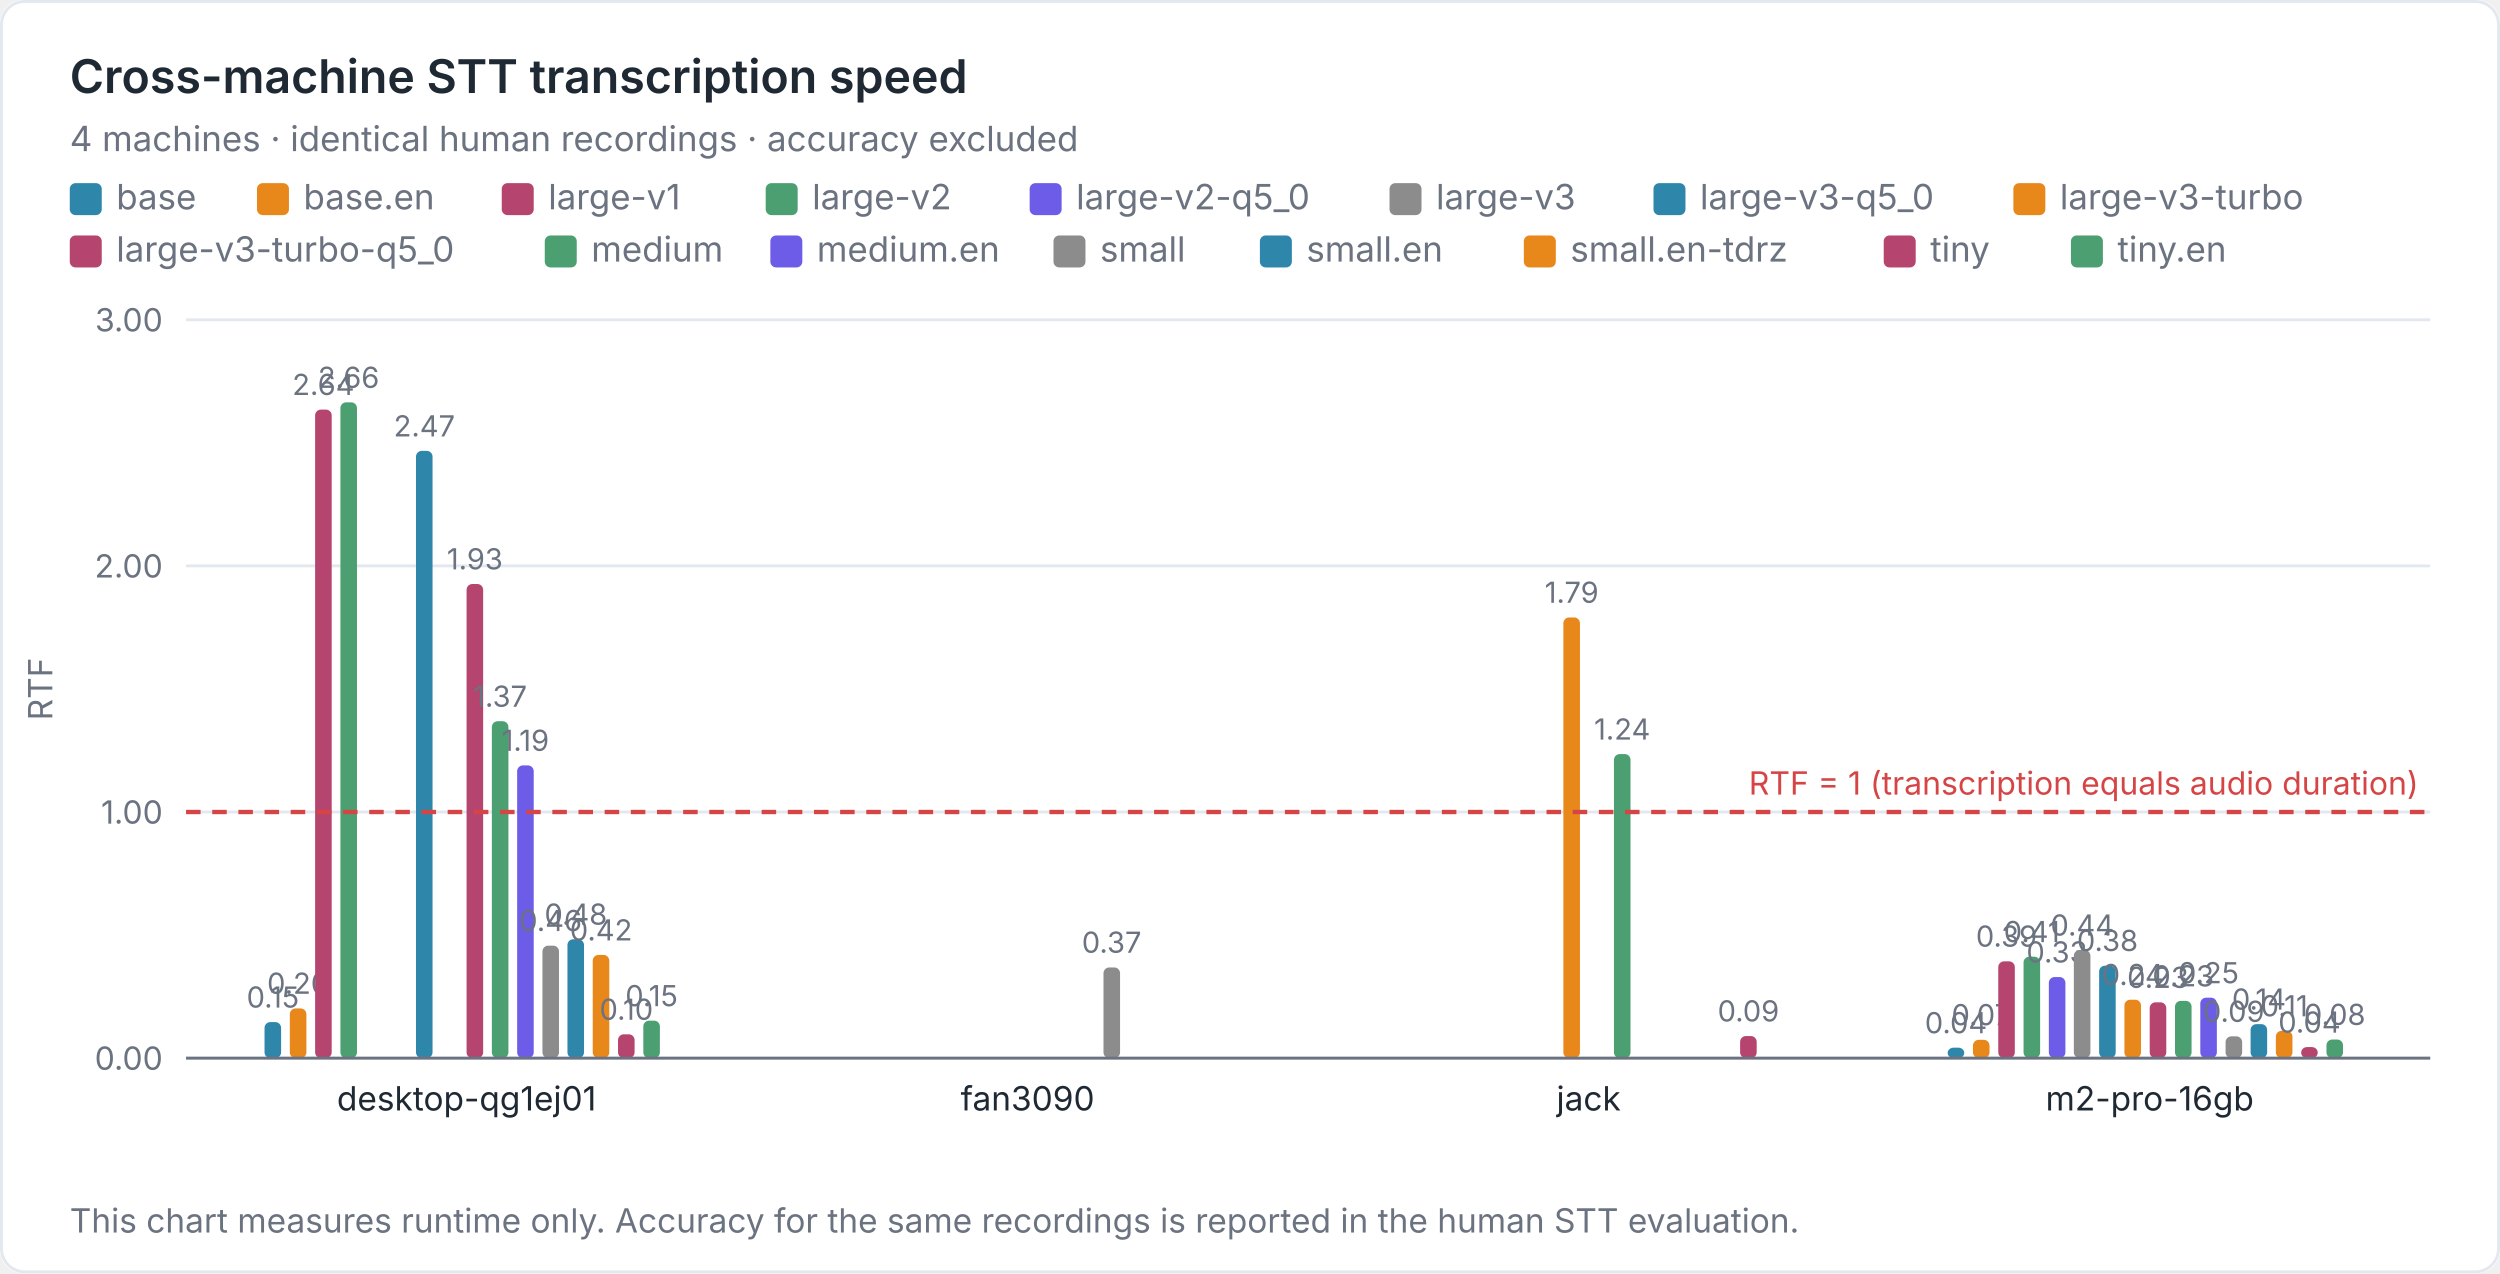
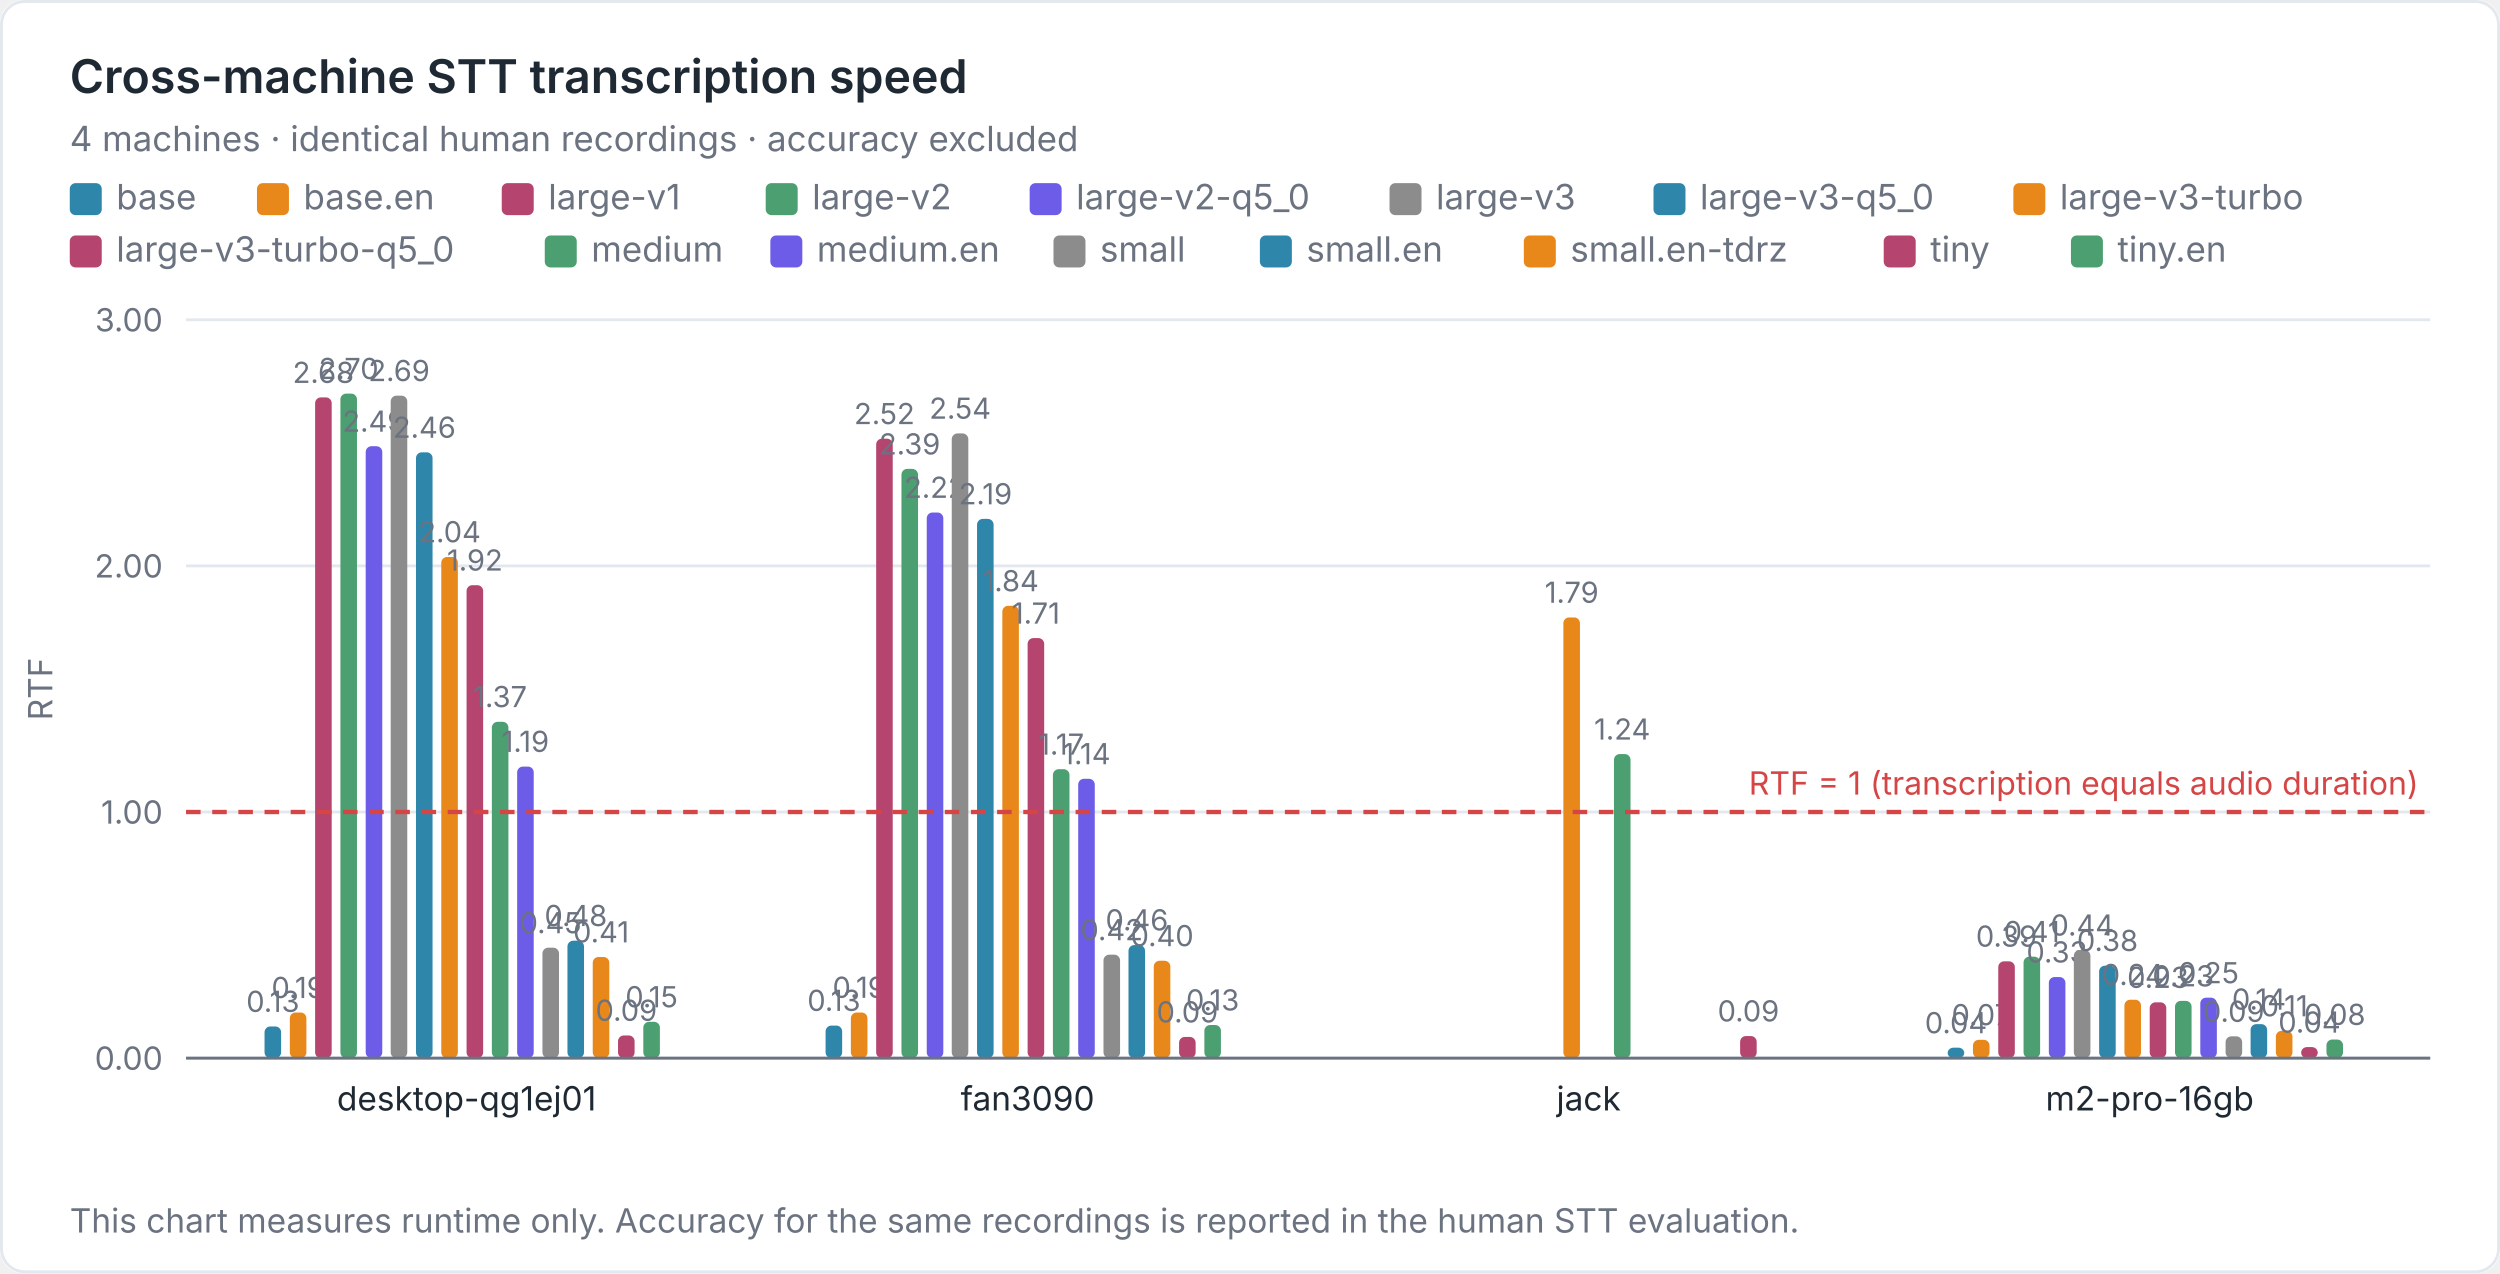
<svg xmlns="http://www.w3.org/2000/svg" width="860" height="438" viewBox="0 0 860 438" role="img">
  <rect width="860" height="438" fill="#FFFFFF" rx="8" />
  <rect x="0.5" y="0.5" width="859" height="437" fill="none" stroke="#E3E8EF" rx="8" />
  <text x="24" y="32" font-family="-apple-system, BlinkMacSystemFont, 'Segoe UI', 'Noto Sans SC', 'Microsoft YaHei', sans-serif" font-size="16" fill="#1F2933" text-anchor="start" font-weight="600">Cross-machine STT transcription speed</text>
  <text x="24" y="52" font-family="-apple-system, BlinkMacSystemFont, 'Segoe UI', 'Noto Sans SC', 'Microsoft YaHei', sans-serif" font-size="12" fill="#6B7280" text-anchor="start" font-weight="400">4 machines · identical human recordings · accuracy excluded</text>
  <rect x="24.0" y="63" width="11" height="11" rx="2" fill="#2E86AB" />
  <text x="40" y="72" font-family="-apple-system, BlinkMacSystemFont, 'Segoe UI', 'Noto Sans SC', 'Microsoft YaHei', sans-serif" font-size="12" fill="#6B7280" text-anchor="start" font-weight="400">base</text>
  <rect x="88.4" y="63" width="11" height="11" rx="2" fill="#E8871A" />
  <text x="104.4" y="72" font-family="-apple-system, BlinkMacSystemFont, 'Segoe UI', 'Noto Sans SC', 'Microsoft YaHei', sans-serif" font-size="12" fill="#6B7280" text-anchor="start" font-weight="400">base.en</text>
  <rect x="172.6" y="63" width="11" height="11" rx="2" fill="#B5446E" />
  <text x="188.6" y="72" font-family="-apple-system, BlinkMacSystemFont, 'Segoe UI', 'Noto Sans SC', 'Microsoft YaHei', sans-serif" font-size="12" fill="#6B7280" text-anchor="start" font-weight="400">large-v1</text>
  <rect x="263.4" y="63" width="11" height="11" rx="2" fill="#4C9F70" />
  <text x="279.4" y="72" font-family="-apple-system, BlinkMacSystemFont, 'Segoe UI', 'Noto Sans SC', 'Microsoft YaHei', sans-serif" font-size="12" fill="#6B7280" text-anchor="start" font-weight="400">large-v2</text>
  <rect x="354.2" y="63" width="11" height="11" rx="2" fill="#6C5CE7" />
  <text x="370.2" y="72" font-family="-apple-system, BlinkMacSystemFont, 'Segoe UI', 'Noto Sans SC', 'Microsoft YaHei', sans-serif" font-size="12" fill="#6B7280" text-anchor="start" font-weight="400">large-v2-q5_0</text>
  <rect x="478.0" y="63" width="11" height="11" rx="2" fill="#8C8C8C" />
  <text x="494" y="72" font-family="-apple-system, BlinkMacSystemFont, 'Segoe UI', 'Noto Sans SC', 'Microsoft YaHei', sans-serif" font-size="12" fill="#6B7280" text-anchor="start" font-weight="400">large-v3</text>
  <rect x="568.8" y="63" width="11" height="11" rx="2" fill="#2E86AB" />
  <text x="584.8" y="72" font-family="-apple-system, BlinkMacSystemFont, 'Segoe UI', 'Noto Sans SC', 'Microsoft YaHei', sans-serif" font-size="12" fill="#6B7280" text-anchor="start" font-weight="400">large-v3-q5_0</text>
  <rect x="692.6" y="63" width="11" height="11" rx="2" fill="#E8871A" />
  <text x="708.6" y="72" font-family="-apple-system, BlinkMacSystemFont, 'Segoe UI', 'Noto Sans SC', 'Microsoft YaHei', sans-serif" font-size="12" fill="#6B7280" text-anchor="start" font-weight="400">large-v3-turbo</text>
  <rect x="24.0" y="81" width="11" height="11" rx="2" fill="#B5446E" />
  <text x="40" y="90" font-family="-apple-system, BlinkMacSystemFont, 'Segoe UI', 'Noto Sans SC', 'Microsoft YaHei', sans-serif" font-size="12" fill="#6B7280" text-anchor="start" font-weight="400">large-v3-turbo-q5_0</text>
  <rect x="187.4" y="81" width="11" height="11" rx="2" fill="#4C9F70" />
  <text x="203.4" y="90" font-family="-apple-system, BlinkMacSystemFont, 'Segoe UI', 'Noto Sans SC', 'Microsoft YaHei', sans-serif" font-size="12" fill="#6B7280" text-anchor="start" font-weight="400">medium</text>
  <rect x="265.0" y="81" width="11" height="11" rx="2" fill="#6C5CE7" />
  <text x="281" y="90" font-family="-apple-system, BlinkMacSystemFont, 'Segoe UI', 'Noto Sans SC', 'Microsoft YaHei', sans-serif" font-size="12" fill="#6B7280" text-anchor="start" font-weight="400">medium.en</text>
  <rect x="362.4" y="81" width="11" height="11" rx="2" fill="#8C8C8C" />
  <text x="378.4" y="90" font-family="-apple-system, BlinkMacSystemFont, 'Segoe UI', 'Noto Sans SC', 'Microsoft YaHei', sans-serif" font-size="12" fill="#6B7280" text-anchor="start" font-weight="400">small</text>
  <rect x="433.4" y="81" width="11" height="11" rx="2" fill="#2E86AB" />
  <text x="449.4" y="90" font-family="-apple-system, BlinkMacSystemFont, 'Segoe UI', 'Noto Sans SC', 'Microsoft YaHei', sans-serif" font-size="12" fill="#6B7280" text-anchor="start" font-weight="400">small.en</text>
  <rect x="524.2" y="81" width="11" height="11" rx="2" fill="#E8871A" />
  <text x="540.2" y="90" font-family="-apple-system, BlinkMacSystemFont, 'Segoe UI', 'Noto Sans SC', 'Microsoft YaHei', sans-serif" font-size="12" fill="#6B7280" text-anchor="start" font-weight="400">small.en-tdrz</text>
  <rect x="648.0" y="81" width="11" height="11" rx="2" fill="#B5446E" />
  <text x="664" y="90" font-family="-apple-system, BlinkMacSystemFont, 'Segoe UI', 'Noto Sans SC', 'Microsoft YaHei', sans-serif" font-size="12" fill="#6B7280" text-anchor="start" font-weight="400">tiny</text>
  <rect x="712.4" y="81" width="11" height="11" rx="2" fill="#4C9F70" />
  <text x="728.4" y="90" font-family="-apple-system, BlinkMacSystemFont, 'Segoe UI', 'Noto Sans SC', 'Microsoft YaHei', sans-serif" font-size="12" fill="#6B7280" text-anchor="start" font-weight="400">tiny.en</text>
  <line x1="64" y1="364" x2="836" y2="364" stroke="#E3E8EF" />
  <text x="56" y="368" font-family="-apple-system, BlinkMacSystemFont, 'Segoe UI', 'Noto Sans SC', 'Microsoft YaHei', sans-serif" font-size="11" fill="#6B7280" text-anchor="end" font-weight="400">0.00</text>
  <line x1="64" y1="279.333" x2="836" y2="279.333" stroke="#E3E8EF" />
  <text x="56" y="283.333" font-family="-apple-system, BlinkMacSystemFont, 'Segoe UI', 'Noto Sans SC', 'Microsoft YaHei', sans-serif" font-size="11" fill="#6B7280" text-anchor="end" font-weight="400">1.00</text>
  <line x1="64" y1="194.667" x2="836" y2="194.667" stroke="#E3E8EF" />
  <text x="56" y="198.667" font-family="-apple-system, BlinkMacSystemFont, 'Segoe UI', 'Noto Sans SC', 'Microsoft YaHei', sans-serif" font-size="11" fill="#6B7280" text-anchor="end" font-weight="400">2.00</text>
  <line x1="64" y1="110" x2="836" y2="110" stroke="#E3E8EF" />
  <text x="56" y="114" font-family="-apple-system, BlinkMacSystemFont, 'Segoe UI', 'Noto Sans SC', 'Microsoft YaHei', sans-serif" font-size="11" fill="#6B7280" text-anchor="end" font-weight="400">3.00</text>
  <text x="18" y="237" font-family="-apple-system, BlinkMacSystemFont, 'Segoe UI', 'Noto Sans SC', 'Microsoft YaHei', sans-serif" font-size="11.5" fill="#6B7280" text-anchor="middle" font-weight="400" transform="rotate(-90 18 237)">RTF</text>
-   <rect x="91.0" y="351.6" width="5.7" height="12.4" fill="#2E86AB" rx="2" />
-   <text x="93.862" y="346.617" font-family="-apple-system, BlinkMacSystemFont, 'Segoe UI', 'Noto Sans SC', 'Microsoft YaHei', sans-serif" font-size="10" fill="#6B7280" text-anchor="middle" font-weight="400">0.15</text>
-   <rect x="99.7" y="346.9" width="5.7" height="17.1" fill="#E8871A" rx="2" />
-   <text x="102.547" y="341.865" font-family="-apple-system, BlinkMacSystemFont, 'Segoe UI', 'Noto Sans SC', 'Microsoft YaHei', sans-serif" font-size="10" fill="#6B7280" text-anchor="middle" font-weight="400">0.20</text>
-   <rect x="108.4" y="140.9" width="5.7" height="223.1" fill="#B5446E" rx="2" />
-   <text x="111.233" y="135.878" font-family="-apple-system, BlinkMacSystemFont, 'Segoe UI', 'Noto Sans SC', 'Microsoft YaHei', sans-serif" font-size="10" fill="#6B7280" text-anchor="middle" font-weight="400">2.64</text>
-   <rect x="117.1" y="138.4" width="5.7" height="225.6" fill="#4C9F70" rx="2" />
-   <text x="119.917" y="133.429" font-family="-apple-system, BlinkMacSystemFont, 'Segoe UI', 'Noto Sans SC', 'Microsoft YaHei', sans-serif" font-size="10" fill="#6B7280" text-anchor="middle" font-weight="400">2.66</text>
-   <rect x="143.1" y="155.1" width="5.7" height="208.9" fill="#2E86AB" rx="2" />
-   <text x="145.972" y="150.132" font-family="-apple-system, BlinkMacSystemFont, 'Segoe UI', 'Noto Sans SC', 'Microsoft YaHei', sans-serif" font-size="10" fill="#6B7280" text-anchor="middle" font-weight="400">2.47</text>
-   <rect x="160.5" y="200.9" width="5.7" height="163.1" fill="#B5446E" rx="2" />
-   <text x="163.343" y="195.872" font-family="-apple-system, BlinkMacSystemFont, 'Segoe UI', 'Noto Sans SC', 'Microsoft YaHei', sans-serif" font-size="10" fill="#6B7280" text-anchor="middle" font-weight="400">1.93</text>
-   <rect x="169.2" y="248.1" width="5.7" height="115.9" fill="#4C9F70" rx="2" />
-   <text x="172.028" y="243.129" font-family="-apple-system, BlinkMacSystemFont, 'Segoe UI', 'Noto Sans SC', 'Microsoft YaHei', sans-serif" font-size="10" fill="#6B7280" text-anchor="middle" font-weight="400">1.37</text>
-   <rect x="177.9" y="263.3" width="5.7" height="100.7" fill="#6C5CE7" rx="2" />
-   <text x="180.713" y="258.301" font-family="-apple-system, BlinkMacSystemFont, 'Segoe UI', 'Noto Sans SC', 'Microsoft YaHei', sans-serif" font-size="10" fill="#6B7280" text-anchor="middle" font-weight="400">1.19</text>
-   <rect x="186.6" y="325.3" width="5.7" height="38.7" fill="#8C8C8C" rx="2" />
-   <text x="189.398" y="320.295" font-family="-apple-system, BlinkMacSystemFont, 'Segoe UI', 'Noto Sans SC', 'Microsoft YaHei', sans-serif" font-size="10" fill="#6B7280" text-anchor="middle" font-weight="400">0.46</text>
-   <rect x="195.2" y="323.1" width="5.7" height="40.9" fill="#2E86AB" rx="2" />
-   <text x="198.083" y="318.095" font-family="-apple-system, BlinkMacSystemFont, 'Segoe UI', 'Noto Sans SC', 'Microsoft YaHei', sans-serif" font-size="10" fill="#6B7280" text-anchor="middle" font-weight="400">0.48</text>
-   <rect x="203.9" y="328.5" width="5.7" height="35.5" fill="#E8871A" rx="2" />
-   <text x="206.768" y="323.527" font-family="-apple-system, BlinkMacSystemFont, 'Segoe UI', 'Noto Sans SC', 'Microsoft YaHei', sans-serif" font-size="10" fill="#6B7280" text-anchor="middle" font-weight="400">0.42</text>
-   <rect x="212.6" y="355.8" width="5.7" height="8.2" fill="#B5446E" rx="2" />
-   <text x="215.453" y="350.812" font-family="-apple-system, BlinkMacSystemFont, 'Segoe UI', 'Noto Sans SC', 'Microsoft YaHei', sans-serif" font-size="10" fill="#6B7280" text-anchor="middle" font-weight="400">0.10</text>
-   <rect x="221.3" y="351.1" width="5.7" height="12.9" fill="#4C9F70" rx="2" />
-   <text x="224.138" y="346.142" font-family="-apple-system, BlinkMacSystemFont, 'Segoe UI', 'Noto Sans SC', 'Microsoft YaHei', sans-serif" font-size="10" fill="#6B7280" text-anchor="middle" font-weight="400">0.15</text>
+   <rect x="91.0" y="353.1" width="5.7" height="10.9" fill="#2E86AB" rx="2" />
+   <text x="93.862" y="348.097" font-family="-apple-system, BlinkMacSystemFont, 'Segoe UI', 'Noto Sans SC', 'Microsoft YaHei', sans-serif" font-size="10" fill="#6B7280" text-anchor="middle" font-weight="400">0.13</text>
+   <rect x="99.7" y="348.3" width="5.7" height="15.7" fill="#E8871A" rx="2" />
+   <text x="102.547" y="343.324" font-family="-apple-system, BlinkMacSystemFont, 'Segoe UI', 'Noto Sans SC', 'Microsoft YaHei', sans-serif" font-size="10" fill="#6B7280" text-anchor="middle" font-weight="400">0.19</text>
+   <rect x="108.4" y="136.7" width="5.7" height="227.3" fill="#B5446E" rx="2" />
+   <text x="111.233" y="131.731" font-family="-apple-system, BlinkMacSystemFont, 'Segoe UI', 'Noto Sans SC', 'Microsoft YaHei', sans-serif" font-size="10" fill="#6B7280" text-anchor="middle" font-weight="400">2.68</text>
+   <rect x="117.1" y="135.4" width="5.7" height="228.6" fill="#4C9F70" rx="2" />
+   <text x="119.917" y="130.39" font-family="-apple-system, BlinkMacSystemFont, 'Segoe UI', 'Noto Sans SC', 'Microsoft YaHei', sans-serif" font-size="10" fill="#6B7280" text-anchor="middle" font-weight="400">2.70</text>
+   <rect x="125.8" y="153.5" width="5.7" height="210.5" fill="#6C5CE7" rx="2" />
+   <text x="128.602" y="148.512" font-family="-apple-system, BlinkMacSystemFont, 'Segoe UI', 'Noto Sans SC', 'Microsoft YaHei', sans-serif" font-size="10" fill="#6B7280" text-anchor="middle" font-weight="400">2.49</text>
+   <rect x="134.4" y="136.1" width="5.7" height="227.9" fill="#8C8C8C" rx="2" />
+   <text x="137.287" y="131.101" font-family="-apple-system, BlinkMacSystemFont, 'Segoe UI', 'Noto Sans SC', 'Microsoft YaHei', sans-serif" font-size="10" fill="#6B7280" text-anchor="middle" font-weight="400">2.69</text>
+   <rect x="143.1" y="155.6" width="5.7" height="208.4" fill="#2E86AB" rx="2" />
+   <text x="145.972" y="150.593" font-family="-apple-system, BlinkMacSystemFont, 'Segoe UI', 'Noto Sans SC', 'Microsoft YaHei', sans-serif" font-size="10" fill="#6B7280" text-anchor="middle" font-weight="400">2.46</text>
+   <rect x="151.8" y="191.6" width="5.7" height="172.4" fill="#E8871A" rx="2" />
+   <text x="154.657" y="186.551" font-family="-apple-system, BlinkMacSystemFont, 'Segoe UI', 'Noto Sans SC', 'Microsoft YaHei', sans-serif" font-size="10" fill="#6B7280" text-anchor="middle" font-weight="400">2.04</text>
+   <rect x="160.5" y="201.3" width="5.7" height="162.7" fill="#B5446E" rx="2" />
+   <text x="163.343" y="196.293" font-family="-apple-system, BlinkMacSystemFont, 'Segoe UI', 'Noto Sans SC', 'Microsoft YaHei', sans-serif" font-size="10" fill="#6B7280" text-anchor="middle" font-weight="400">1.92</text>
+   <rect x="169.2" y="248.3" width="5.7" height="115.7" fill="#4C9F70" rx="2" />
+   <text x="172.028" y="243.252" font-family="-apple-system, BlinkMacSystemFont, 'Segoe UI', 'Noto Sans SC', 'Microsoft YaHei', sans-serif" font-size="10" fill="#6B7280" text-anchor="middle" font-weight="400">1.37</text>
+   <rect x="177.9" y="263.7" width="5.7" height="100.3" fill="#6C5CE7" rx="2" />
+   <text x="180.713" y="258.661" font-family="-apple-system, BlinkMacSystemFont, 'Segoe UI', 'Noto Sans SC', 'Microsoft YaHei', sans-serif" font-size="10" fill="#6B7280" text-anchor="middle" font-weight="400">1.19</text>
+   <rect x="186.6" y="326.0" width="5.7" height="38.0" fill="#8C8C8C" rx="2" />
+   <text x="189.398" y="321.04" font-family="-apple-system, BlinkMacSystemFont, 'Segoe UI', 'Noto Sans SC', 'Microsoft YaHei', sans-serif" font-size="10" fill="#6B7280" text-anchor="middle" font-weight="400">0.45</text>
+   <rect x="195.2" y="323.6" width="5.7" height="40.4" fill="#2E86AB" rx="2" />
+   <text x="198.083" y="318.572" font-family="-apple-system, BlinkMacSystemFont, 'Segoe UI', 'Noto Sans SC', 'Microsoft YaHei', sans-serif" font-size="10" fill="#6B7280" text-anchor="middle" font-weight="400">0.48</text>
+   <rect x="203.9" y="329.2" width="5.7" height="34.8" fill="#E8871A" rx="2" />
+   <text x="206.768" y="324.189" font-family="-apple-system, BlinkMacSystemFont, 'Segoe UI', 'Noto Sans SC', 'Microsoft YaHei', sans-serif" font-size="10" fill="#6B7280" text-anchor="middle" font-weight="400">0.41</text>
+   <rect x="212.6" y="356.2" width="5.7" height="7.8" fill="#B5446E" rx="2" />
+   <text x="215.453" y="351.164" font-family="-apple-system, BlinkMacSystemFont, 'Segoe UI', 'Noto Sans SC', 'Microsoft YaHei', sans-serif" font-size="10" fill="#6B7280" text-anchor="middle" font-weight="400">0.09</text>
+   <rect x="221.3" y="351.5" width="5.7" height="12.5" fill="#4C9F70" rx="2" />
+   <text x="224.138" y="346.511" font-family="-apple-system, BlinkMacSystemFont, 'Segoe UI', 'Noto Sans SC', 'Microsoft YaHei', sans-serif" font-size="10" fill="#6B7280" text-anchor="middle" font-weight="400">0.15</text>
  <text x="160.5" y="382" font-family="-apple-system, BlinkMacSystemFont, 'Segoe UI', 'Noto Sans SC', 'Microsoft YaHei', sans-serif" font-size="11.5" fill="#1F2933" text-anchor="middle" font-weight="400">desktop-qg1ej01</text>
-   <rect x="379.6" y="332.8" width="5.7" height="31.2" fill="#8C8C8C" rx="2" />
-   <text x="382.397" y="327.751" font-family="-apple-system, BlinkMacSystemFont, 'Segoe UI', 'Noto Sans SC', 'Microsoft YaHei', sans-serif" font-size="10" fill="#6B7280" text-anchor="middle" font-weight="400">0.37</text>
+   <rect x="284.0" y="352.8" width="5.7" height="11.2" fill="#2E86AB" rx="2" />
+   <text x="286.862" y="347.753" font-family="-apple-system, BlinkMacSystemFont, 'Segoe UI', 'Noto Sans SC', 'Microsoft YaHei', sans-serif" font-size="10" fill="#6B7280" text-anchor="middle" font-weight="400">0.13</text>
+   <rect x="292.7" y="348.3" width="5.7" height="15.7" fill="#E8871A" rx="2" />
+   <text x="295.547" y="343.259" font-family="-apple-system, BlinkMacSystemFont, 'Segoe UI', 'Noto Sans SC', 'Microsoft YaHei', sans-serif" font-size="10" fill="#6B7280" text-anchor="middle" font-weight="400">0.19</text>
+   <rect x="301.4" y="150.9" width="5.7" height="213.1" fill="#B5446E" rx="2" />
+   <text x="304.232" y="145.908" font-family="-apple-system, BlinkMacSystemFont, 'Segoe UI', 'Noto Sans SC', 'Microsoft YaHei', sans-serif" font-size="10" fill="#6B7280" text-anchor="middle" font-weight="400">2.52</text>
+   <rect x="310.1" y="161.3" width="5.7" height="202.7" fill="#4C9F70" rx="2" />
+   <text x="312.917" y="156.343" font-family="-apple-system, BlinkMacSystemFont, 'Segoe UI', 'Noto Sans SC', 'Microsoft YaHei', sans-serif" font-size="10" fill="#6B7280" text-anchor="middle" font-weight="400">2.39</text>
+   <rect x="318.8" y="176.3" width="5.7" height="187.7" fill="#6C5CE7" rx="2" />
+   <text x="321.602" y="171.256" font-family="-apple-system, BlinkMacSystemFont, 'Segoe UI', 'Noto Sans SC', 'Microsoft YaHei', sans-serif" font-size="10" fill="#6B7280" text-anchor="middle" font-weight="400">2.22</text>
+   <rect x="327.4" y="149.1" width="5.7" height="214.9" fill="#8C8C8C" rx="2" />
+   <text x="330.287" y="144.054" font-family="-apple-system, BlinkMacSystemFont, 'Segoe UI', 'Noto Sans SC', 'Microsoft YaHei', sans-serif" font-size="10" fill="#6B7280" text-anchor="middle" font-weight="400">2.54</text>
+   <rect x="336.1" y="178.5" width="5.7" height="185.5" fill="#2E86AB" rx="2" />
+   <text x="338.972" y="173.492" font-family="-apple-system, BlinkMacSystemFont, 'Segoe UI', 'Noto Sans SC', 'Microsoft YaHei', sans-serif" font-size="10" fill="#6B7280" text-anchor="middle" font-weight="400">2.19</text>
+   <rect x="344.8" y="208.4" width="5.7" height="155.6" fill="#E8871A" rx="2" />
+   <text x="347.657" y="203.407" font-family="-apple-system, BlinkMacSystemFont, 'Segoe UI', 'Noto Sans SC', 'Microsoft YaHei', sans-serif" font-size="10" fill="#6B7280" text-anchor="middle" font-weight="400">1.84</text>
+   <rect x="353.5" y="219.5" width="5.7" height="144.5" fill="#B5446E" rx="2" />
+   <text x="356.342" y="214.531" font-family="-apple-system, BlinkMacSystemFont, 'Segoe UI', 'Noto Sans SC', 'Microsoft YaHei', sans-serif" font-size="10" fill="#6B7280" text-anchor="middle" font-weight="400">1.71</text>
+   <rect x="362.2" y="264.6" width="5.7" height="99.4" fill="#4C9F70" rx="2" />
+   <text x="365.027" y="259.612" font-family="-apple-system, BlinkMacSystemFont, 'Segoe UI', 'Noto Sans SC', 'Microsoft YaHei', sans-serif" font-size="10" fill="#6B7280" text-anchor="middle" font-weight="400">1.17</text>
+   <rect x="370.9" y="267.9" width="5.7" height="96.1" fill="#6C5CE7" rx="2" />
+   <text x="373.712" y="262.901" font-family="-apple-system, BlinkMacSystemFont, 'Segoe UI', 'Noto Sans SC', 'Microsoft YaHei', sans-serif" font-size="10" fill="#6B7280" text-anchor="middle" font-weight="400">1.14</text>
+   <rect x="379.6" y="328.4" width="5.7" height="35.6" fill="#8C8C8C" rx="2" />
+   <text x="382.397" y="323.448" font-family="-apple-system, BlinkMacSystemFont, 'Segoe UI', 'Noto Sans SC', 'Microsoft YaHei', sans-serif" font-size="10" fill="#6B7280" text-anchor="middle" font-weight="400">0.42</text>
+   <rect x="388.2" y="325.1" width="5.7" height="38.9" fill="#2E86AB" rx="2" />
+   <text x="391.082" y="320.061" font-family="-apple-system, BlinkMacSystemFont, 'Segoe UI', 'Noto Sans SC', 'Microsoft YaHei', sans-serif" font-size="10" fill="#6B7280" text-anchor="middle" font-weight="400">0.46</text>
+   <rect x="396.9" y="330.5" width="5.7" height="33.5" fill="#E8871A" rx="2" />
+   <text x="399.767" y="325.495" font-family="-apple-system, BlinkMacSystemFont, 'Segoe UI', 'Noto Sans SC', 'Microsoft YaHei', sans-serif" font-size="10" fill="#6B7280" text-anchor="middle" font-weight="400">0.40</text>
+   <rect x="405.6" y="356.7" width="5.7" height="7.3" fill="#B5446E" rx="2" />
+   <text x="408.452" y="351.721" font-family="-apple-system, BlinkMacSystemFont, 'Segoe UI', 'Noto Sans SC', 'Microsoft YaHei', sans-serif" font-size="10" fill="#6B7280" text-anchor="middle" font-weight="400">0.09</text>
+   <rect x="414.3" y="352.6" width="5.7" height="11.4" fill="#4C9F70" rx="2" />
+   <text x="417.137" y="347.605" font-family="-apple-system, BlinkMacSystemFont, 'Segoe UI', 'Noto Sans SC', 'Microsoft YaHei', sans-serif" font-size="10" fill="#6B7280" text-anchor="middle" font-weight="400">0.13</text>
  <text x="353.5" y="382" font-family="-apple-system, BlinkMacSystemFont, 'Segoe UI', 'Noto Sans SC', 'Microsoft YaHei', sans-serif" font-size="11.5" fill="#1F2933" text-anchor="middle" font-weight="400">fan3090</text>
  <rect x="537.8" y="212.4" width="5.7" height="151.6" fill="#E8871A" rx="2" />
  <text x="540.657" y="207.373" font-family="-apple-system, BlinkMacSystemFont, 'Segoe UI', 'Noto Sans SC', 'Microsoft YaHei', sans-serif" font-size="10" fill="#6B7280" text-anchor="middle" font-weight="400">1.79</text>
  <rect x="555.2" y="259.4" width="5.7" height="104.6" fill="#4C9F70" rx="2" />
  <text x="558.027" y="254.431" font-family="-apple-system, BlinkMacSystemFont, 'Segoe UI', 'Noto Sans SC', 'Microsoft YaHei', sans-serif" font-size="10" fill="#6B7280" text-anchor="middle" font-weight="400">1.24</text>
  <rect x="598.6" y="356.4" width="5.7" height="7.6" fill="#B5446E" rx="2" />
  <text x="601.452" y="351.378" font-family="-apple-system, BlinkMacSystemFont, 'Segoe UI', 'Noto Sans SC', 'Microsoft YaHei', sans-serif" font-size="10" fill="#6B7280" text-anchor="middle" font-weight="400">0.09</text>
  <text x="546.5" y="382" font-family="-apple-system, BlinkMacSystemFont, 'Segoe UI', 'Noto Sans SC', 'Microsoft YaHei', sans-serif" font-size="11.5" fill="#1F2933" text-anchor="middle" font-weight="400">jack</text>
  <rect x="670.0" y="360.4" width="5.7" height="3.6" fill="#2E86AB" rx="2" />
  <text x="672.862" y="355.447" font-family="-apple-system, BlinkMacSystemFont, 'Segoe UI', 'Noto Sans SC', 'Microsoft YaHei', sans-serif" font-size="10" fill="#6B7280" text-anchor="middle" font-weight="400">0.04</text>
  <rect x="678.7" y="357.7" width="5.7" height="6.3" fill="#E8871A" rx="2" />
  <text x="681.547" y="352.679" font-family="-apple-system, BlinkMacSystemFont, 'Segoe UI', 'Noto Sans SC', 'Microsoft YaHei', sans-serif" font-size="10" fill="#6B7280" text-anchor="middle" font-weight="400">0.07</text>
  <rect x="687.4" y="330.7" width="5.7" height="33.3" fill="#B5446E" rx="2" />
  <text x="690.232" y="325.66" font-family="-apple-system, BlinkMacSystemFont, 'Segoe UI', 'Noto Sans SC', 'Microsoft YaHei', sans-serif" font-size="10" fill="#6B7280" text-anchor="middle" font-weight="400">0.39</text>
  <rect x="696.1" y="329.1" width="5.7" height="34.9" fill="#4C9F70" rx="2" />
  <text x="698.917" y="324.091" font-family="-apple-system, BlinkMacSystemFont, 'Segoe UI', 'Noto Sans SC', 'Microsoft YaHei', sans-serif" font-size="10" fill="#6B7280" text-anchor="middle" font-weight="400">0.41</text>
  <rect x="704.8" y="336.1" width="5.7" height="27.9" fill="#6C5CE7" rx="2" />
  <text x="707.602" y="331.103" font-family="-apple-system, BlinkMacSystemFont, 'Segoe UI', 'Noto Sans SC', 'Microsoft YaHei', sans-serif" font-size="10" fill="#6B7280" text-anchor="middle" font-weight="400">0.33</text>
  <rect x="713.4" y="326.8" width="5.7" height="37.2" fill="#8C8C8C" rx="2" />
  <text x="716.287" y="321.848" font-family="-apple-system, BlinkMacSystemFont, 'Segoe UI', 'Noto Sans SC', 'Microsoft YaHei', sans-serif" font-size="10" fill="#6B7280" text-anchor="middle" font-weight="400">0.44</text>
  <rect x="722.1" y="332.2" width="5.7" height="31.8" fill="#2E86AB" rx="2" />
  <text x="724.972" y="327.158" font-family="-apple-system, BlinkMacSystemFont, 'Segoe UI', 'Noto Sans SC', 'Microsoft YaHei', sans-serif" font-size="10" fill="#6B7280" text-anchor="middle" font-weight="400">0.38</text>
  <rect x="730.8" y="343.9" width="5.7" height="20.1" fill="#E8871A" rx="2" />
  <text x="733.657" y="338.877" font-family="-apple-system, BlinkMacSystemFont, 'Segoe UI', 'Noto Sans SC', 'Microsoft YaHei', sans-serif" font-size="10" fill="#6B7280" text-anchor="middle" font-weight="400">0.24</text>
  <rect x="739.5" y="344.8" width="5.7" height="19.2" fill="#B5446E" rx="2" />
  <text x="742.342" y="339.839" font-family="-apple-system, BlinkMacSystemFont, 'Segoe UI', 'Noto Sans SC', 'Microsoft YaHei', sans-serif" font-size="10" fill="#6B7280" text-anchor="middle" font-weight="400">0.23</text>
  <rect x="748.2" y="344.3" width="5.7" height="19.7" fill="#4C9F70" rx="2" />
  <text x="751.027" y="339.333" font-family="-apple-system, BlinkMacSystemFont, 'Segoe UI', 'Noto Sans SC', 'Microsoft YaHei', sans-serif" font-size="10" fill="#6B7280" text-anchor="middle" font-weight="400">0.23</text>
  <rect x="756.9" y="343.2" width="5.7" height="20.8" fill="#6C5CE7" rx="2" />
  <text x="759.712" y="338.246" font-family="-apple-system, BlinkMacSystemFont, 'Segoe UI', 'Noto Sans SC', 'Microsoft YaHei', sans-serif" font-size="10" fill="#6B7280" text-anchor="middle" font-weight="400">0.25</text>
  <rect x="765.6" y="356.5" width="5.7" height="7.5" fill="#8C8C8C" rx="2" />
  <text x="768.397" y="351.522" font-family="-apple-system, BlinkMacSystemFont, 'Segoe UI', 'Noto Sans SC', 'Microsoft YaHei', sans-serif" font-size="10" fill="#6B7280" text-anchor="middle" font-weight="400">0.09</text>
  <rect x="774.2" y="352.3" width="5.7" height="11.7" fill="#2E86AB" rx="2" />
  <text x="777.082" y="347.321" font-family="-apple-system, BlinkMacSystemFont, 'Segoe UI', 'Noto Sans SC', 'Microsoft YaHei', sans-serif" font-size="10" fill="#6B7280" text-anchor="middle" font-weight="400">0.14</text>
  <rect x="782.9" y="354.6" width="5.7" height="9.4" fill="#E8871A" rx="2" />
  <text x="785.767" y="349.624" font-family="-apple-system, BlinkMacSystemFont, 'Segoe UI', 'Noto Sans SC', 'Microsoft YaHei', sans-serif" font-size="10" fill="#6B7280" text-anchor="middle" font-weight="400">0.11</text>
  <rect x="791.6" y="360.2" width="5.7" height="3.8" fill="#B5446E" rx="2" />
  <text x="794.452" y="355.236" font-family="-apple-system, BlinkMacSystemFont, 'Segoe UI', 'Noto Sans SC', 'Microsoft YaHei', sans-serif" font-size="10" fill="#6B7280" text-anchor="middle" font-weight="400">0.04</text>
  <rect x="800.3" y="357.6" width="5.7" height="6.4" fill="#4C9F70" rx="2" />
  <text x="803.137" y="352.586" font-family="-apple-system, BlinkMacSystemFont, 'Segoe UI', 'Noto Sans SC', 'Microsoft YaHei', sans-serif" font-size="10" fill="#6B7280" text-anchor="middle" font-weight="400">0.08</text>
  <text x="739.5" y="382" font-family="-apple-system, BlinkMacSystemFont, 'Segoe UI', 'Noto Sans SC', 'Microsoft YaHei', sans-serif" font-size="11.5" fill="#1F2933" text-anchor="middle" font-weight="400">m2-pro-16gb</text>
  <line x1="64" y1="279.333" x2="836" y2="279.333" stroke="#D64545" stroke-width="1.5" stroke-dasharray="5 4" />
  <text x="832" y="273.333" font-family="-apple-system, BlinkMacSystemFont, 'Segoe UI', 'Noto Sans SC', 'Microsoft YaHei', sans-serif" font-size="11" fill="#D64545" text-anchor="end" font-weight="400">RTF = 1 (transcription equals audio duration)</text>
  <line x1="64" y1="364" x2="836" y2="364" stroke="#6B7280" />
  <text x="24" y="424" font-family="-apple-system, BlinkMacSystemFont, 'Segoe UI', 'Noto Sans SC', 'Microsoft YaHei', sans-serif" font-size="11.5" fill="#6B7280" text-anchor="start" font-weight="400">This chart measures runtime only. Accuracy for the same recordings is reported in the human STT evaluation.</text>
</svg>
